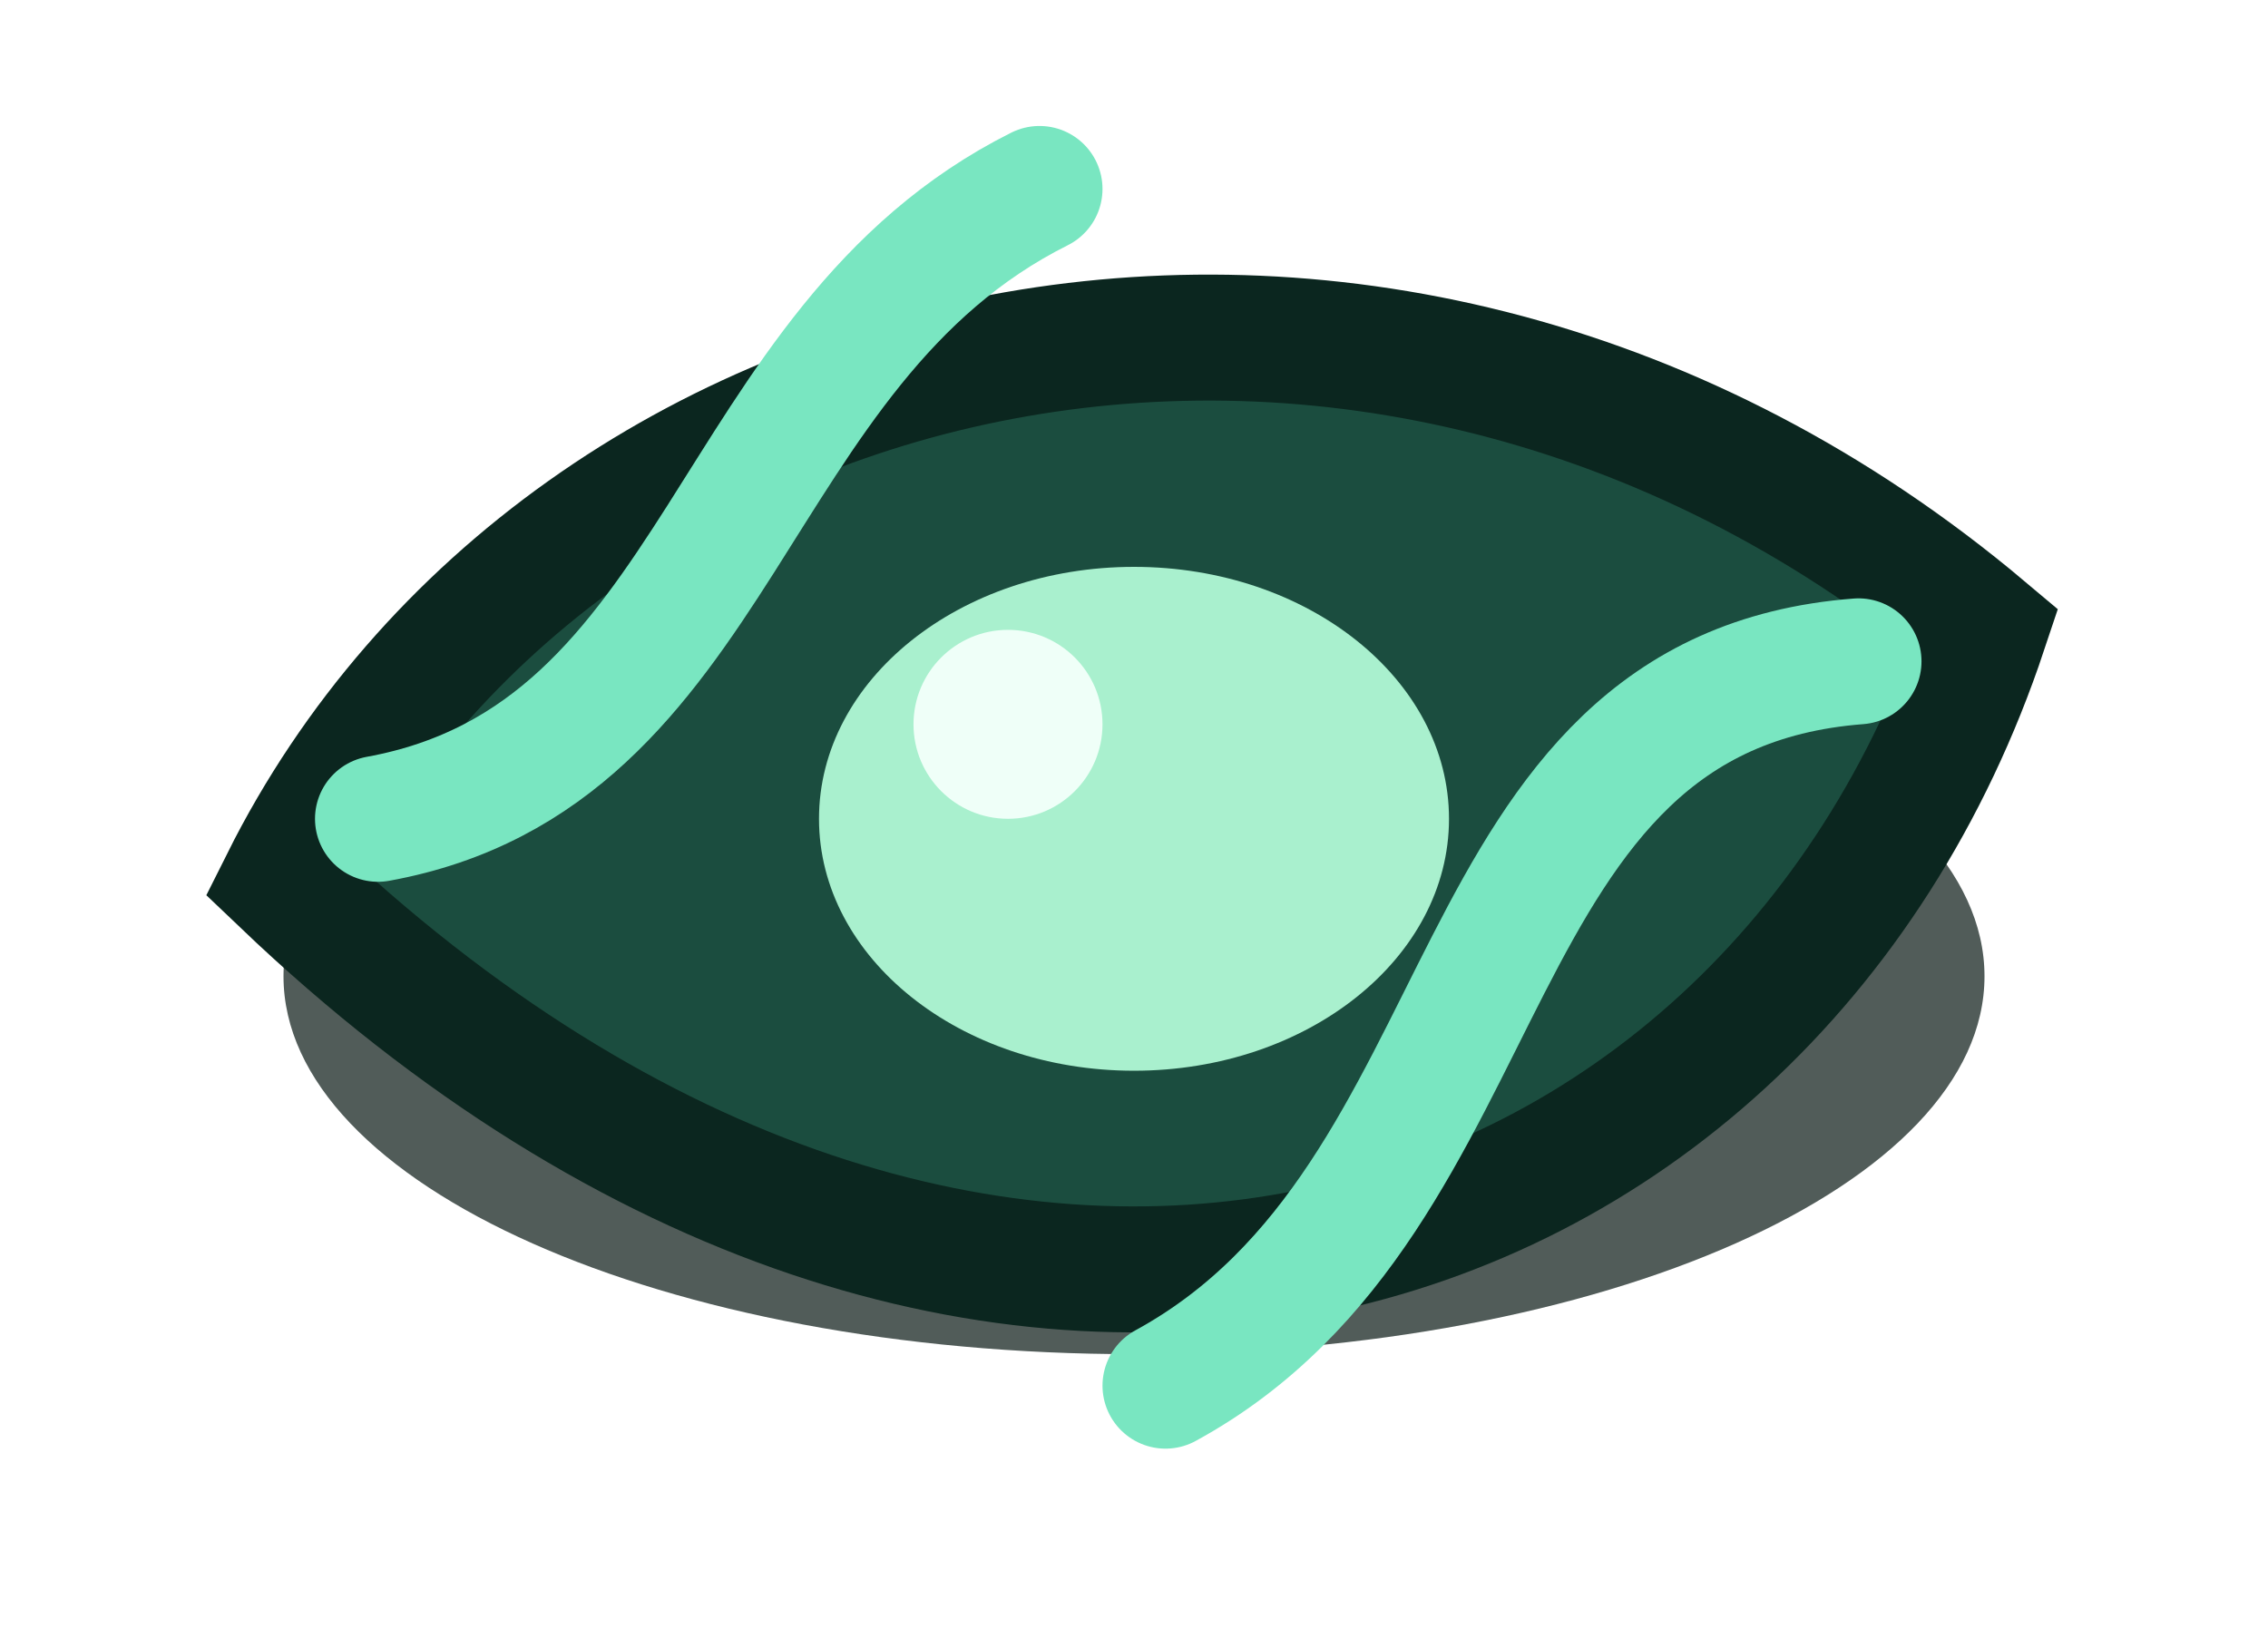
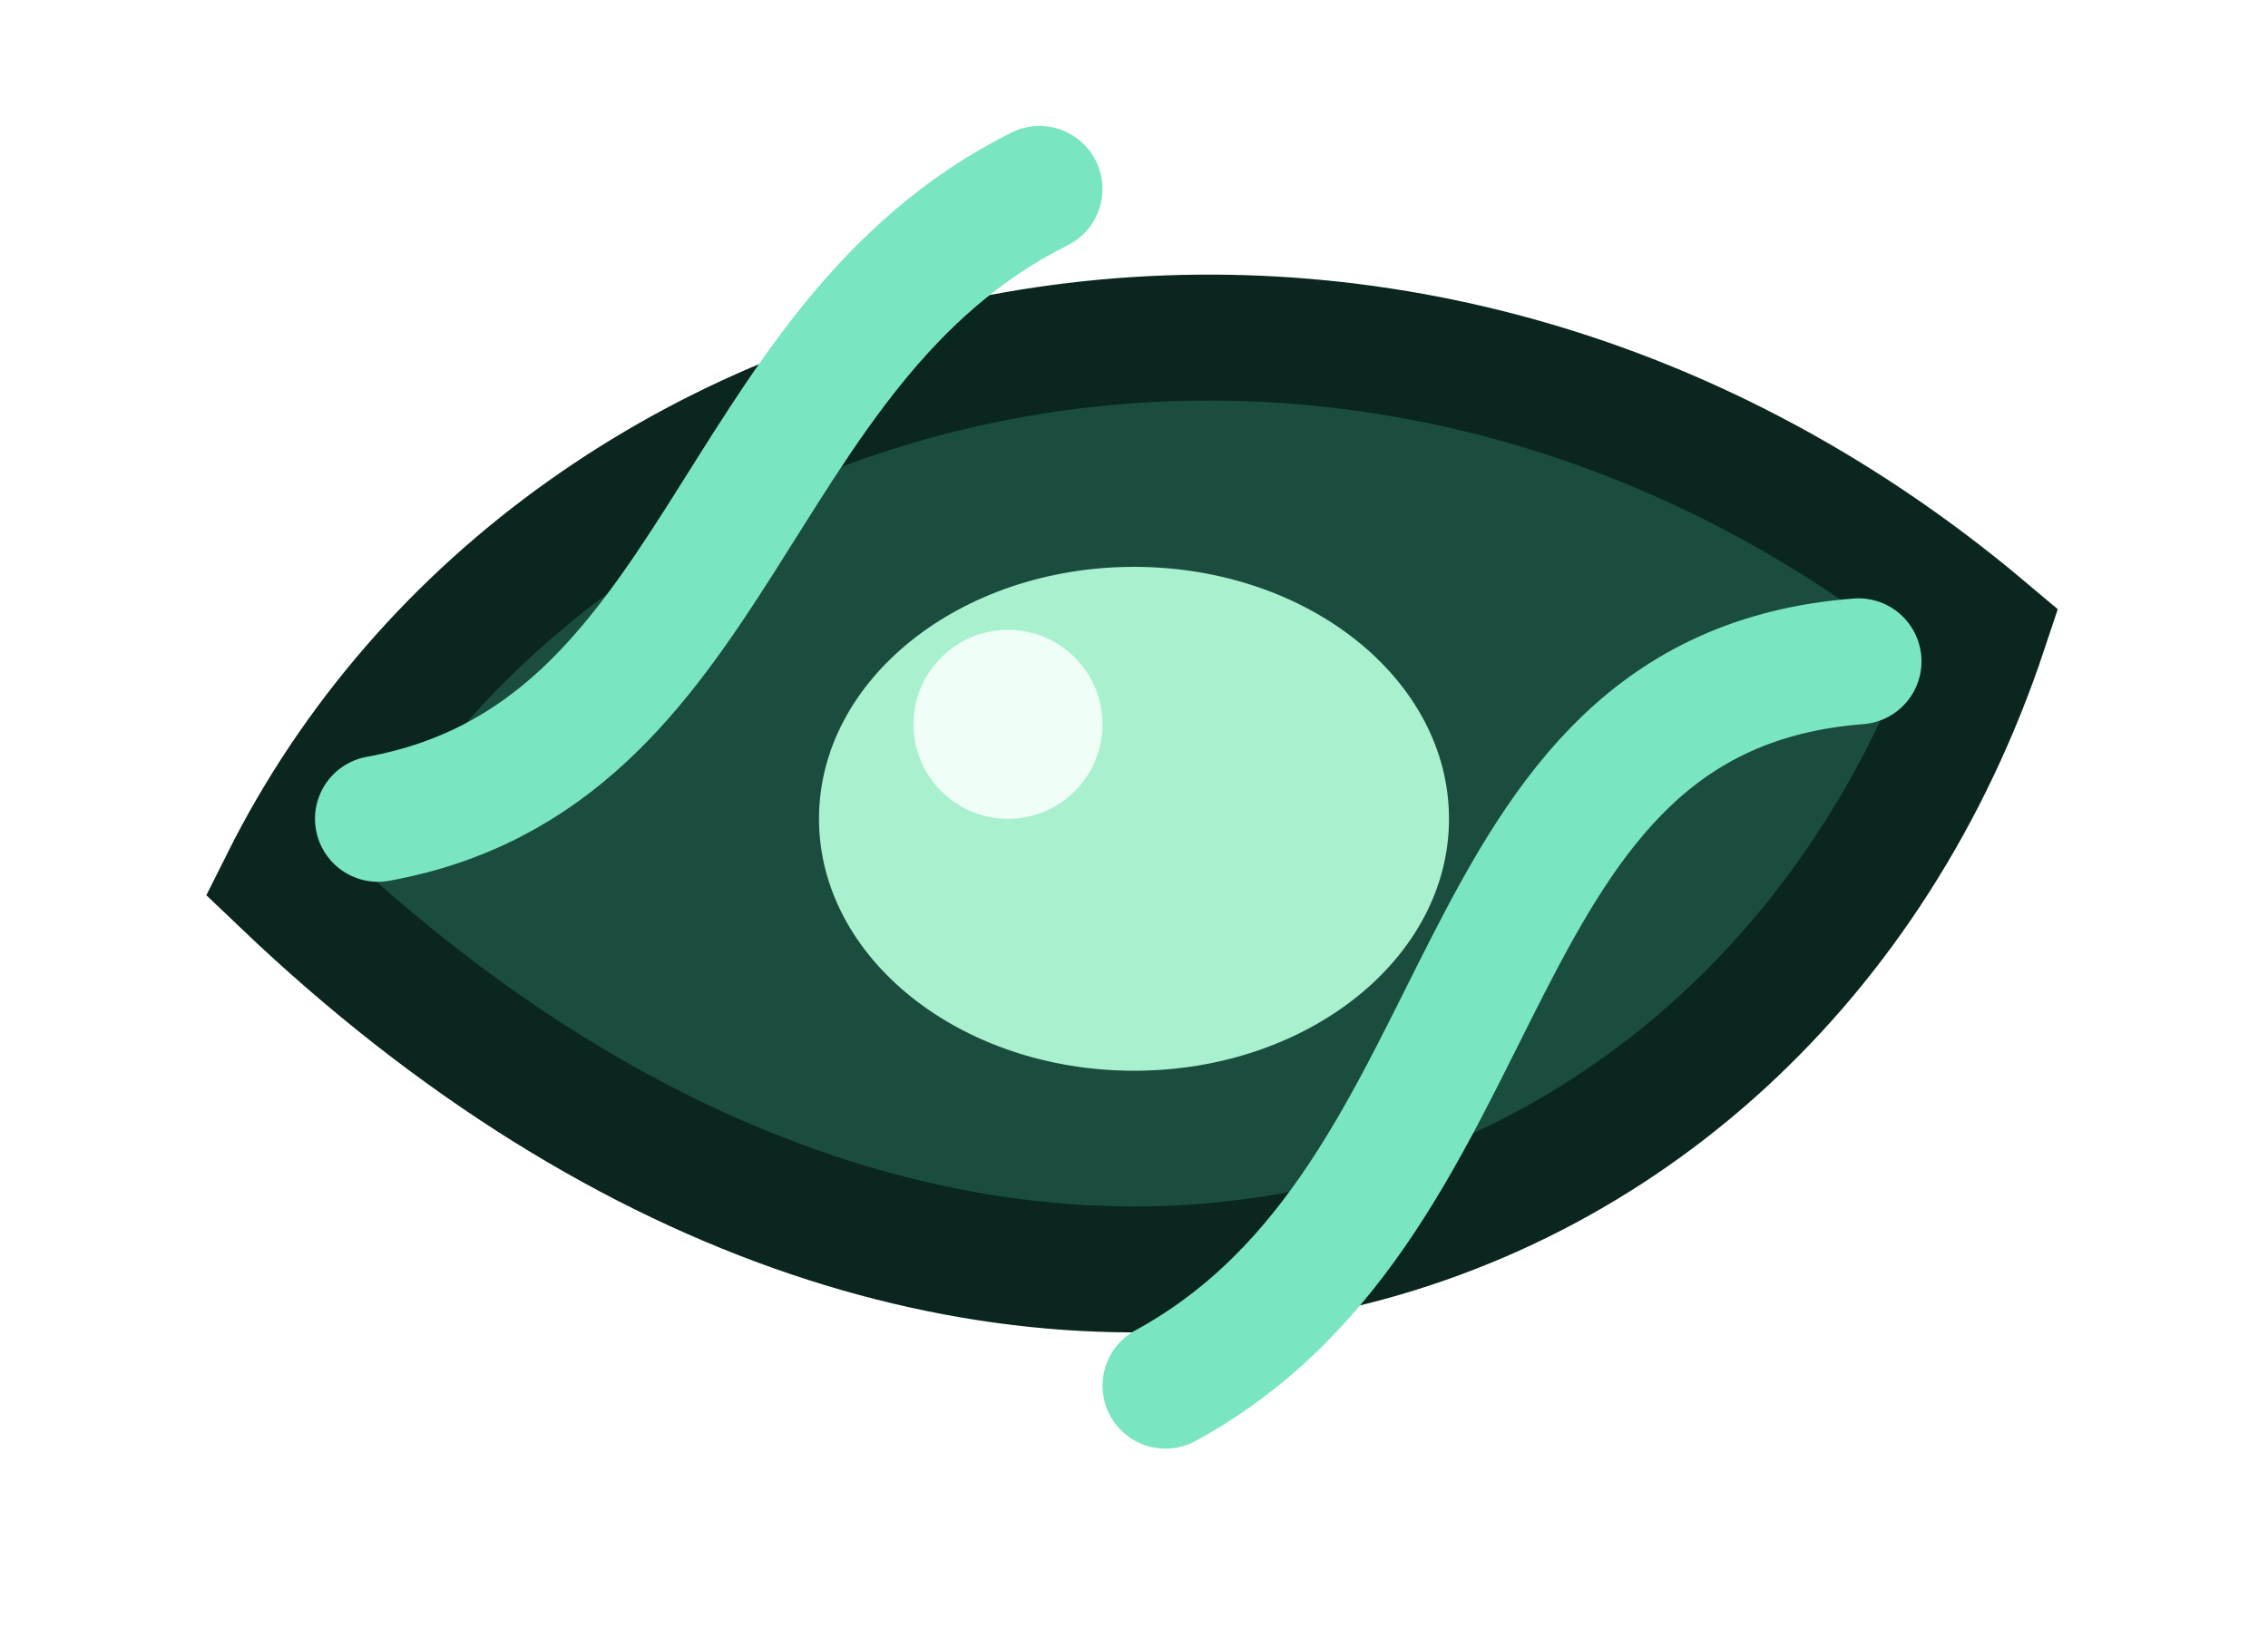
- <svg xmlns="http://www.w3.org/2000/svg" width="72" height="52" viewBox="-36 -26 72 52" role="img" aria-labelledby="title desc">
+ <svg xmlns="http://www.w3.org/2000/svg" width="72" height="52" viewBox="-36 -26 72 52" role="img" aria-labelledby="title desc" version="1.1" id="svg1">
+   <defs id="defs1" />
  <g id="node" aria-label="Infesting node">
-     <ellipse id="shadow" cx="0" cy="5" rx="27" ry="12" fill="#071713" opacity=".7" />
    <path id="outer-shell" d="M-27 2C-18-16 8-22 27-6C20 15-5 23-27 2Z" fill="#1b4d3f" stroke="#0b261f" stroke-width="4" />
    <path id="reed-1" d="M-24 0C-13-2-13-15-3-20" fill="none" stroke="#79e6c1" stroke-width="4" stroke-linecap="round" />
    <path id="reed-2" d="M23-5C10-4 12 12 1 18" fill="none" stroke="#79e6c1" stroke-width="4" stroke-linecap="round" />
    <ellipse id="lumen" cx="0" cy="0" rx="10" ry="8" fill="#a9f0ce" />
    <circle id="glint" cx="-4" cy="-3" r="3" fill="#effff8" />
  </g>
</svg>
